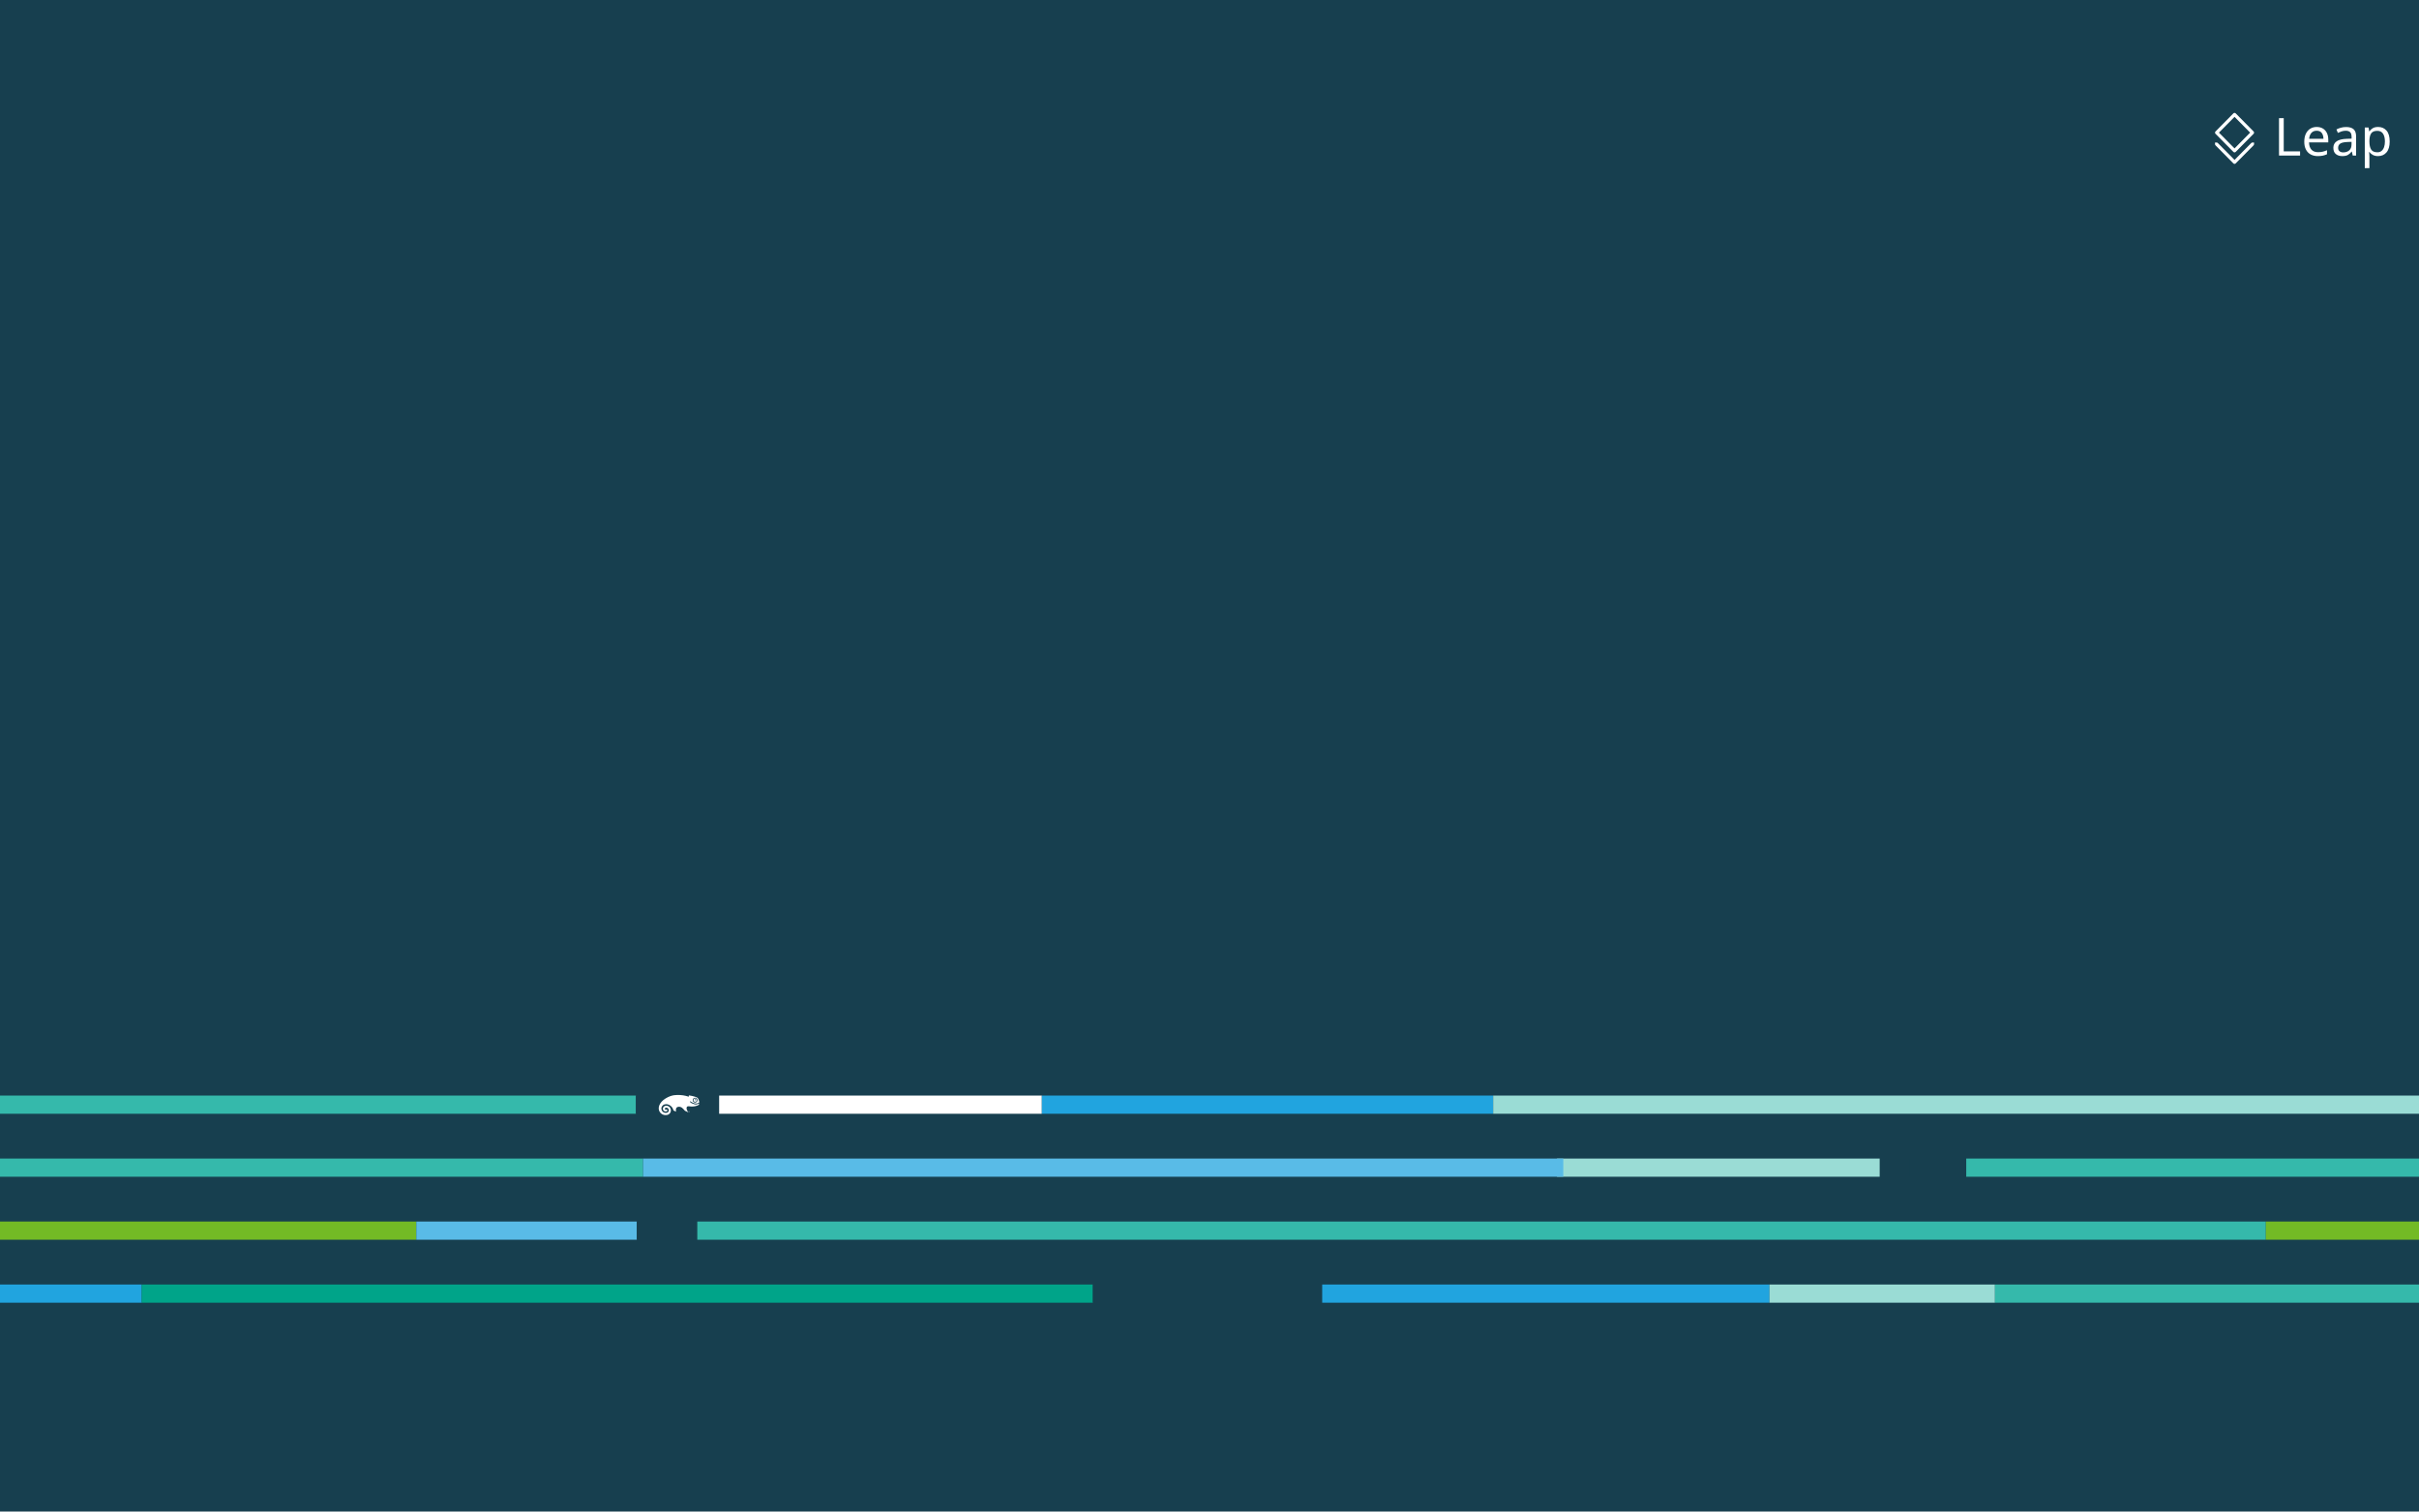
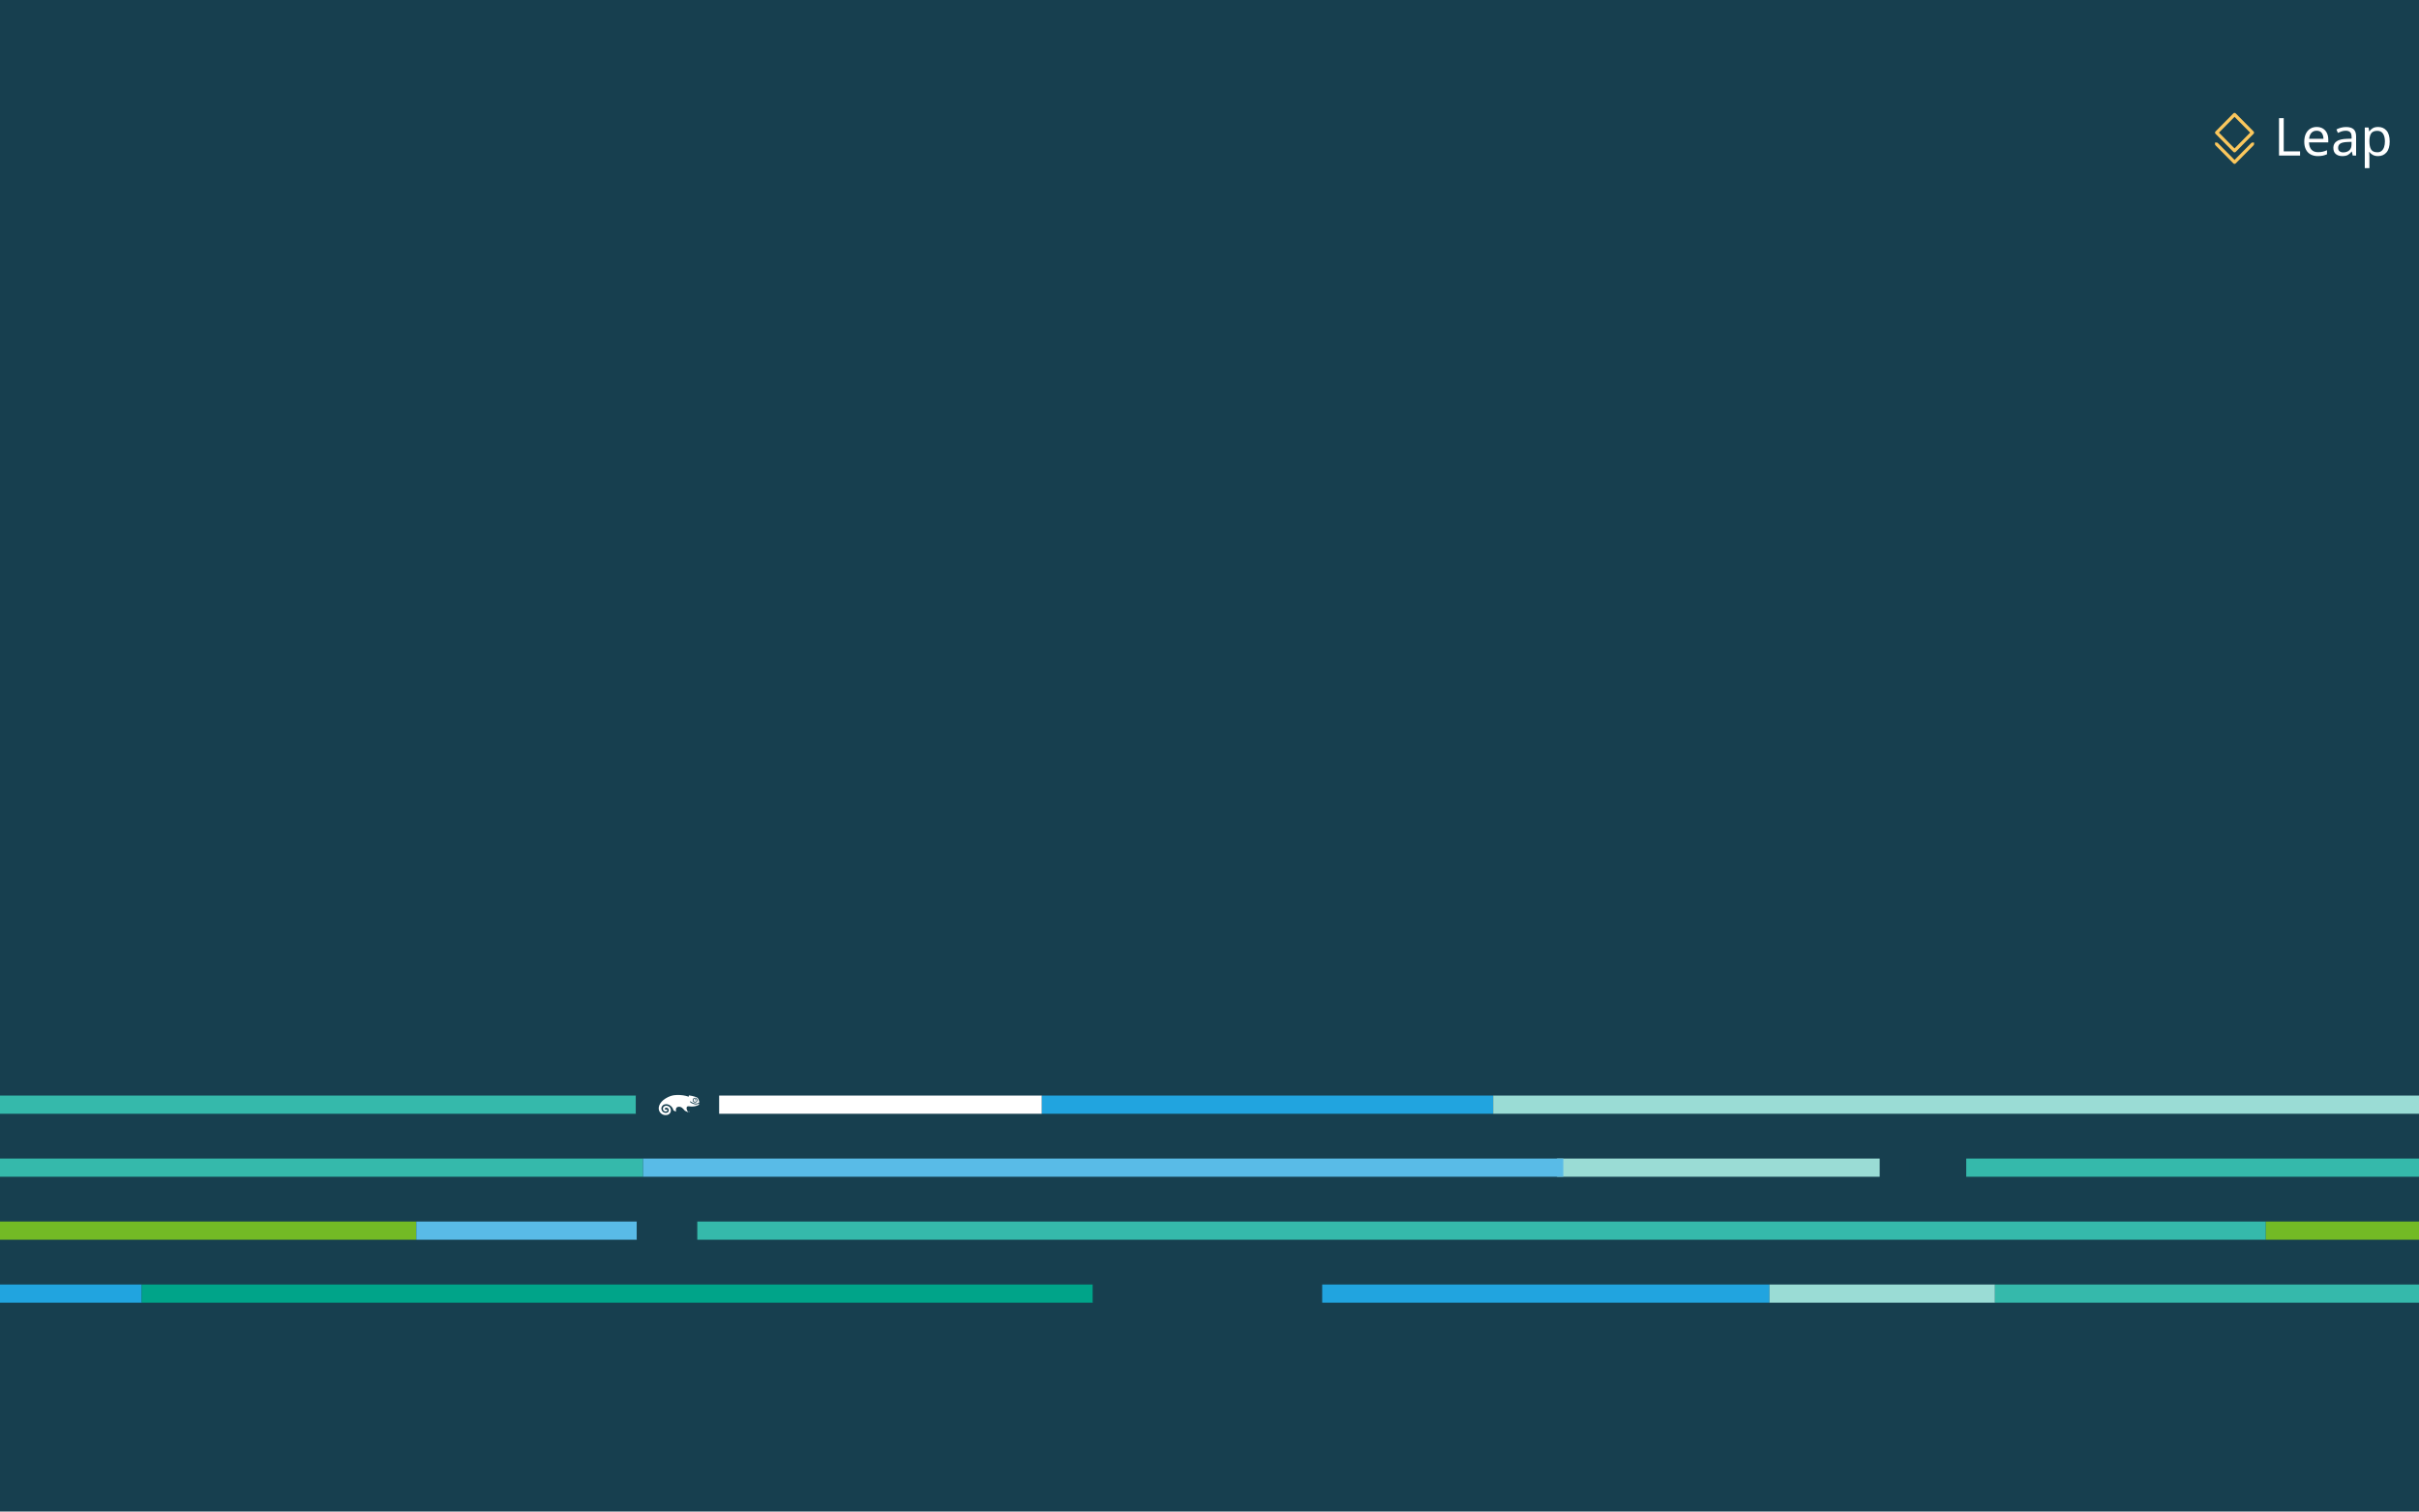
<svg xmlns="http://www.w3.org/2000/svg" width="5120" height="3200" viewBox="0 0 5120 3200" version="1.1" id="SVGRoot">
  <defs id="defs10" />
  <g id="layer1">
    <path id="rect25" style="fill:#173f4f;fill-opacity:1;stroke-width:2.811" d="M 4.6894531e-5,0 H 5120 V 3200 H 4.6894531e-5 Z" />
    <rect style="fill:#35b9ab;fill-opacity:1;stroke-width:2.703" id="rect859" width="1346.015" height="38.519" x="0" y="2319.415" />
    <rect style="fill:#173f4f;fill-opacity:1;stroke-width:3.633" id="rect865" width="176.086" height="38.519" x="1346.016" y="2319.415" />
    <rect style="fill:#ffffff;fill-opacity:1;stroke-width:6.374" id="rect869" width="683.002" height="38.519" x="1522.126" y="2319.415" />
    <rect style="fill:#21a4df;fill-opacity:1;stroke-width:5.824" id="rect873" width="955.135" height="38.519" x="2205.325" y="2319.415" />
    <rect style="fill:#9adcd5;fill-opacity:1;stroke-width:2.24" id="rect877" width="1959.539" height="38.519" x="3160.46" y="2319.415" />
    <rect style="fill:#35b9ab;fill-opacity:1;stroke-width:2.718" id="rect859-3" width="1361.196" height="38.519" x="0" y="2452.748" />
    <rect style="fill:#173f4f;fill-opacity:1;stroke-width:3.633" id="rect865-6" width="176.086" height="38.519" x="4041.196" y="2452.748" />
    <rect style="fill:#9adcd5;fill-opacity:1;stroke-width:6.374" id="rect869-7" width="683.002" height="38.519" x="3295.485" y="2452.748" />
    <rect style="fill:#35b9ab;fill-opacity:1;stroke-width:5.834" id="rect873-5" width="958.313" height="38.519" x="4161.687" y="2452.748" />
    <rect style="fill:#59bbe7;fill-opacity:1;stroke-width:2.233" id="rect877-3" width="1947.623" height="38.519" x="1361.196" y="2452.748" />
    <rect style="fill:#73ba25;fill-opacity:1;stroke-width:2.15" id="rect932" width="881.196" height="38.519" x="0" y="2586.081" />
    <rect style="fill:#59bbe7;fill-opacity:1;stroke-width:2.531" id="rect937" width="466.667" height="38.519" x="881.196" y="2586.081" />
    <rect style="fill:#173f4f;fill-opacity:1;stroke-width:2.573" id="rect957" width="128" height="38.519" x="1347.862" y="2586.081" />
    <rect style="fill:#35b9ab;fill-opacity:1;stroke-width:11.918" id="rect961" width="3320" height="38.519" x="1475.862" y="2586.081" />
    <rect style="fill:#73ba25;fill-opacity:1;stroke-width:2.83" id="rect965" width="324.138" height="38.519" x="4795.862" y="2586.081" />
    <rect style="fill:#21a4df;fill-opacity:1;stroke-width:2.558" id="rect976" width="300.018" height="38.519" x="0" y="2719.415" />
    <rect style="fill:#00a489;fill-opacity:1;stroke-width:2.257" id="rect980" width="2013.333" height="38.519" x="299.862" y="2719.415" />
    <rect style="fill:#173f4f;fill-opacity:1;stroke-width:2.508" id="rect984" width="485.333" height="38.519" x="2313.195" y="2719.415" />
    <rect style="fill:#21a4df;fill-opacity:1;stroke-width:1.852" id="rect992" width="946.667" height="38.519" x="2798.529" y="2719.415" />
    <rect style="fill:#9adcd5;fill-opacity:1;stroke-width:1.88" id="rect996" width="477.333" height="38.519" x="3745.195" y="2719.415" />
    <rect style="fill:#35b9ab;fill-opacity:1;stroke-width:2.631" id="rect998" width="897.471" height="38.519" x="4222.529" y="2719.415" />
    <g transform="matrix(0.2870299,0,0,0.2870299,1321.046,2191.213)" fill="#73ba25" id="g64" style="fill:#ffffff">
      <path id="Geeko" d="m 523.71,467.88 c -3.311,-0.119 -6.451,1.051 -8.85,3.301 -2.399,2.25 -3.815,5.298 -3.915,8.599 -0.23,6.821 5.111,12.559 11.916,12.81 3.309,0.1 6.465,-1.07 8.878,-3.32 2.41,-2.261 3.795,-5.311 3.901,-8.599 0.23,-6.819 -5.109,-12.549 -11.93,-12.791 z m 2.021,13.512 c -3.031,0 -5.479,-1.64 -5.479,-3.65 0,-2.029 2.448,-3.66 5.479,-3.66 3.031,0 5.486,1.631 5.486,3.66 0,2.01 -2.457,3.65 -5.486,3.65 z m 28.798,14.729 c 0.089,-0.069 0.295,-0.251 0.268,-0.419 -0.685,-4.279 -7.059,-25.029 -11.884,-30.019 -1.329,-1.359 -2.394,-2.699 -4.55,-3.96 -17.454,-10.171 -58.863,-16.309 -60.803,-16.59 0,0 -0.195,-0.041 -0.33,0.091 -0.105,0.102 -0.125,0.3 -0.125,0.3 0,0 -0.16,8.58 -0.184,9.539 -4.229,-1.421 -34.972,-11.351 -63.791,-12.351 -24.44,-0.859 -60.033,-4.02 -107.2,24.98 l -1.394,0.868 c -22.19,13.841 -37.51,30.91 -45.518,50.739 -2.512,6.24 -5.889,20.32 -2.541,33.569 1.442,5.791 4.13,11.61 7.756,16.819 8.194,11.77 21.944,19.58 36.749,20.899 20.904,1.87 36.733,-7.519 42.363,-25.099 3.871,-12.13 0,-29.928 -14.839,-39.007 -12.07,-7.391 -25.049,-5.711 -32.578,-0.73 -6.531,4.33 -10.23,11.06 -10.165,18.451 0.151,13.11 11.444,20.078 19.564,20.099 2.359,0 4.728,-0.41 7.399,-1.28 0.951,-0.289 1.845,-0.649 2.831,-1.259 l 0.309,-0.181 0.195,-0.13 -0.065,0.039 c 1.85,-1.261 2.964,-3.311 2.964,-5.511 0,-0.6 -0.084,-1.208 -0.256,-1.821 -0.959,-3.32 -4.239,-5.328 -7.638,-4.709 l -0.46,0.109 -0.621,0.189 -0.901,0.31 c -1.87,0.46 -3.269,0.5 -3.569,0.51 -0.951,-0.061 -5.625,-1.461 -5.625,-6.58 v -0.07 c 0,-1.88 0.754,-3.199 1.17,-3.92 1.454,-2.28 5.435,-4.518 10.814,-4.05 7.059,0.61 12.149,4.23 15.52,11.06 3.129,6.349 2.31,14.159 -2.11,19.88 -4.39,5.668 -12.205,8.078 -22.598,6.959 -10.481,-1.159 -19.34,-7.191 -24.303,-16.579 -4.856,-9.178 -5.121,-20.059 -0.686,-28.418 10.609,-20.029 30.649,-19.82 41.637,-17.921 16.26,2.82 34.758,17.819 41.319,35.138 1.059,2.761 1.599,4.949 2.071,6.95 l 0.709,2.99 18.37,8.969 c 0.395,0.193 0.528,0.258 0.686,0.14 0.189,-0.141 0.081,-0.53 0.081,-0.53 -0.114,-0.41 -0.381,-0.789 -0.805,-5.93 -0.349,-4.562 -1.059,-17.051 5.228,-23.24 2.441,-2.419 6.161,-4.578 9.099,-5.269 12.04,-2.941 26.159,-0.912 39.507,14.539 6.91,7.98 10.279,11.619 11.97,13.249 0,0 0.385,0.363 0.589,0.531 0.223,0.183 0.369,0.338 0.695,0.519 0.558,0.31 22.954,10.621 22.954,10.621 0,0 0.265,0.132 0.461,-0.11 0.194,-0.24 0.01,-0.479 0.01,-0.479 -0.149,-0.17 -14.199,-18.328 -11.698,-33.279 1.97,-11.909 11.447,-10.83 24.558,-9.35 4.279,0.5 9.152,1.059 14.196,1.172 14.084,0.089 29.254,-2.511 38.604,-6.601 6.049,-2.629 9.909,-4.379 12.328,-6.579 0.87,-0.721 1.321,-1.891 1.791,-3.15 l 0.33,-0.831 c 0.391,-1.021 0.966,-3.171 1.219,-4.35 0.102,-0.519 0.221,-1.027 -0.209,-1.359 -0.393,-0.303 -1.294,0.24 -1.294,0.24 -4.106,2.471 -14.369,7.151 -23.965,7.35 -11.914,0.24 -36.054,-12.061 -38.555,-13.36 -1.674,-3.986 -3.346,-7.972 -5.044,-11.948 17.27,11.379 31.594,17.668 42.559,18.638 12.207,1.087 21.723,-5.572 25.853,-8.343 0.541,-0.359 1.08,-0.762 1.576,-1.149 z m -48.992,-16.369 c 0.175,-4.73 2.155,-9.12 5.614,-12.34 3.46,-3.231 7.975,-4.9 12.708,-4.749 9.76,0.349 17.43,8.589 17.095,18.338 -0.184,4.73 -2.164,9.12 -5.614,12.33 -3.46,3.25 -7.964,4.92 -12.719,4.76 -9.75,-0.36 -17.411,-8.58 -17.084,-18.338 z" clip-rule="evenodd" fill-rule="evenodd" style="fill:#ffffff" />
      <g transform="matrix(1.7539,0,0,1.7539,-692,-166.47)" id="g62" style="fill:#ffffff">
        <path d="m 667.46,415.23 c 1.218,0 2.188,0.99 2.188,2.229 0,1.257 -0.971,2.237 -2.198,2.237 -1.218,0 -2.208,-0.98 -2.208,-2.237 0,-1.238 0.99,-2.229 2.208,-2.229 z m -0.01,0.346 c -0.98,0 -1.782,0.842 -1.782,1.882 0,1.06 0.802,1.891 1.792,1.891 0.99,0.011 1.782,-0.831 1.782,-1.881 0,-1.05 -0.792,-1.892 -1.782,-1.892 z m -0.416,3.179 h -0.396 v -2.485 c 0.208,-0.03 0.406,-0.06 0.703,-0.06 0.377,0 0.624,0.079 0.772,0.188 0.149,0.108 0.229,0.276 0.229,0.515 0,0.326 -0.218,0.524 -0.485,0.604 v 0.021 c 0.218,0.039 0.366,0.237 0.416,0.604 0.06,0.387 0.118,0.535 0.158,0.614 h -0.416 c -0.06,-0.079 -0.119,-0.307 -0.168,-0.634 -0.06,-0.316 -0.218,-0.436 -0.535,-0.436 h -0.277 v 1.069 z m 0,-1.377 h 0.287 c 0.327,0 0.604,-0.118 0.604,-0.426 0,-0.218 -0.158,-0.436 -0.604,-0.436 -0.129,0 -0.218,0.01 -0.287,0.021 z" fill="#73ba25" id="path60" style="fill:#ffffff" />
      </g>
    </g>
-     <path d="m 4729.415,239 a 3.444,3.484 0 0 0 -2.272,1.004 l -37.882,38.321 a 3.444,3.484 0 0 0 0,4.926 l 37.882,38.321 a 3.444,3.484 0 0 0 4.869,0 l 37.882,-38.321 a 3.444,3.484 0 0 0 0,-4.926 l -37.882,-38.321 a 3.444,3.484 0 0 0 -2.596,-1.004 z m 0.16,8.396 33.013,33.395 -33.013,33.395 -33.011,-33.395 z m -41.324,54.295 v 3.484 a 3.444,3.484 0 0 0 1.012,2.463 l 37.882,38.321 a 3.444,3.484 0 0 0 4.869,0 l 37.881,-38.321 a 3.444,3.484 0 0 0 1.012,-2.463 3.444,3.484 0 0 0 0,-0.157 v -3.321 h -3.444 a 3.444,3.484 0 0 0 -2.434,1.025 l -35.447,35.858 -35.446,-35.858 a 3.444,3.484 0 0 0 -2.434,-1.004 v -0.006 z" color="#000000" color-rendering="auto" dominant-baseline="auto" fill="#fbc75d" image-rendering="auto" shape-rendering="auto" solid-color="#000000" stop-color="#000000" style="font-variant-ligatures:normal;font-variant-position:normal;font-variant-caps:normal;font-variant-numeric:normal;font-variant-alternates:normal;font-variant-east-asian:normal;font-feature-settings:normal;font-variation-settings:normal;text-indent:0;text-decoration:none;text-decoration-line:none;text-decoration-style:solid;text-decoration-color:#000000;text-transform:none;text-orientation:mixed;white-space:normal;shape-padding:0;shape-margin:0;inline-size:0;isolation:auto;mix-blend-mode:normal;fill:#ffffff;stroke-width:0.462" id="path64-3" />
+     <path d="m 4729.415,239 a 3.444,3.484 0 0 0 -2.272,1.004 l -37.882,38.321 a 3.444,3.484 0 0 0 0,4.926 l 37.882,38.321 a 3.444,3.484 0 0 0 4.869,0 l 37.882,-38.321 a 3.444,3.484 0 0 0 0,-4.926 l -37.882,-38.321 a 3.444,3.484 0 0 0 -2.596,-1.004 z m 0.16,8.396 33.013,33.395 -33.013,33.395 -33.011,-33.395 z m -41.324,54.295 v 3.484 a 3.444,3.484 0 0 0 1.012,2.463 l 37.882,38.321 a 3.444,3.484 0 0 0 4.869,0 l 37.881,-38.321 a 3.444,3.484 0 0 0 1.012,-2.463 3.444,3.484 0 0 0 0,-0.157 v -3.321 h -3.444 a 3.444,3.484 0 0 0 -2.434,1.025 l -35.447,35.858 -35.446,-35.858 a 3.444,3.484 0 0 0 -2.434,-1.004 v -0.006 z" color="#000000" color-rendering="auto" dominant-baseline="auto" fill="#fbc75d" image-rendering="auto" shape-rendering="auto" solid-color="#000000" stop-color="#000000" style="font-variant-ligatures:normal;font-variant-position:normal;font-variant-caps:normal;font-variant-numeric:normal;font-variant-alternates:normal;font-variant-east-asian:normal;font-feature-settings:normal;font-variation-settings:normal;text-indent:0;text-decoration:none;text-decoration-line:none;text-decoration-style:solid;text-decoration-color:#000000;text-transform:none;text-orientation:mixed;white-space:normal;shape-padding:0;shape-margin:0;inline-size:0;isolation:auto;mix-blend-mode:normal;fill:#fbc75d;stroke-width:0.462;fill-opacity:1" id="path64-3" />
    <text xml:space="preserve" style="font-style:normal;font-weight:normal;font-size:110.915px;line-height:1.25;font-family:sans-serif;fill:#ffffff;fill-opacity:1;stroke:none;stroke-width:2.773;" x="4812.946" y="329.357" id="text323-6">
      <tspan id="tspan321-7" x="4812.946" y="329.357" style="font-style:normal;font-variant:normal;font-weight:normal;font-stretch:normal;font-family:'Source Sans Pro';-inkscape-font-specification:'Source Sans Pro';fill:#ffffff;stroke-width:2.773;">Leap</tspan>
    </text>
  </g>
</svg>
